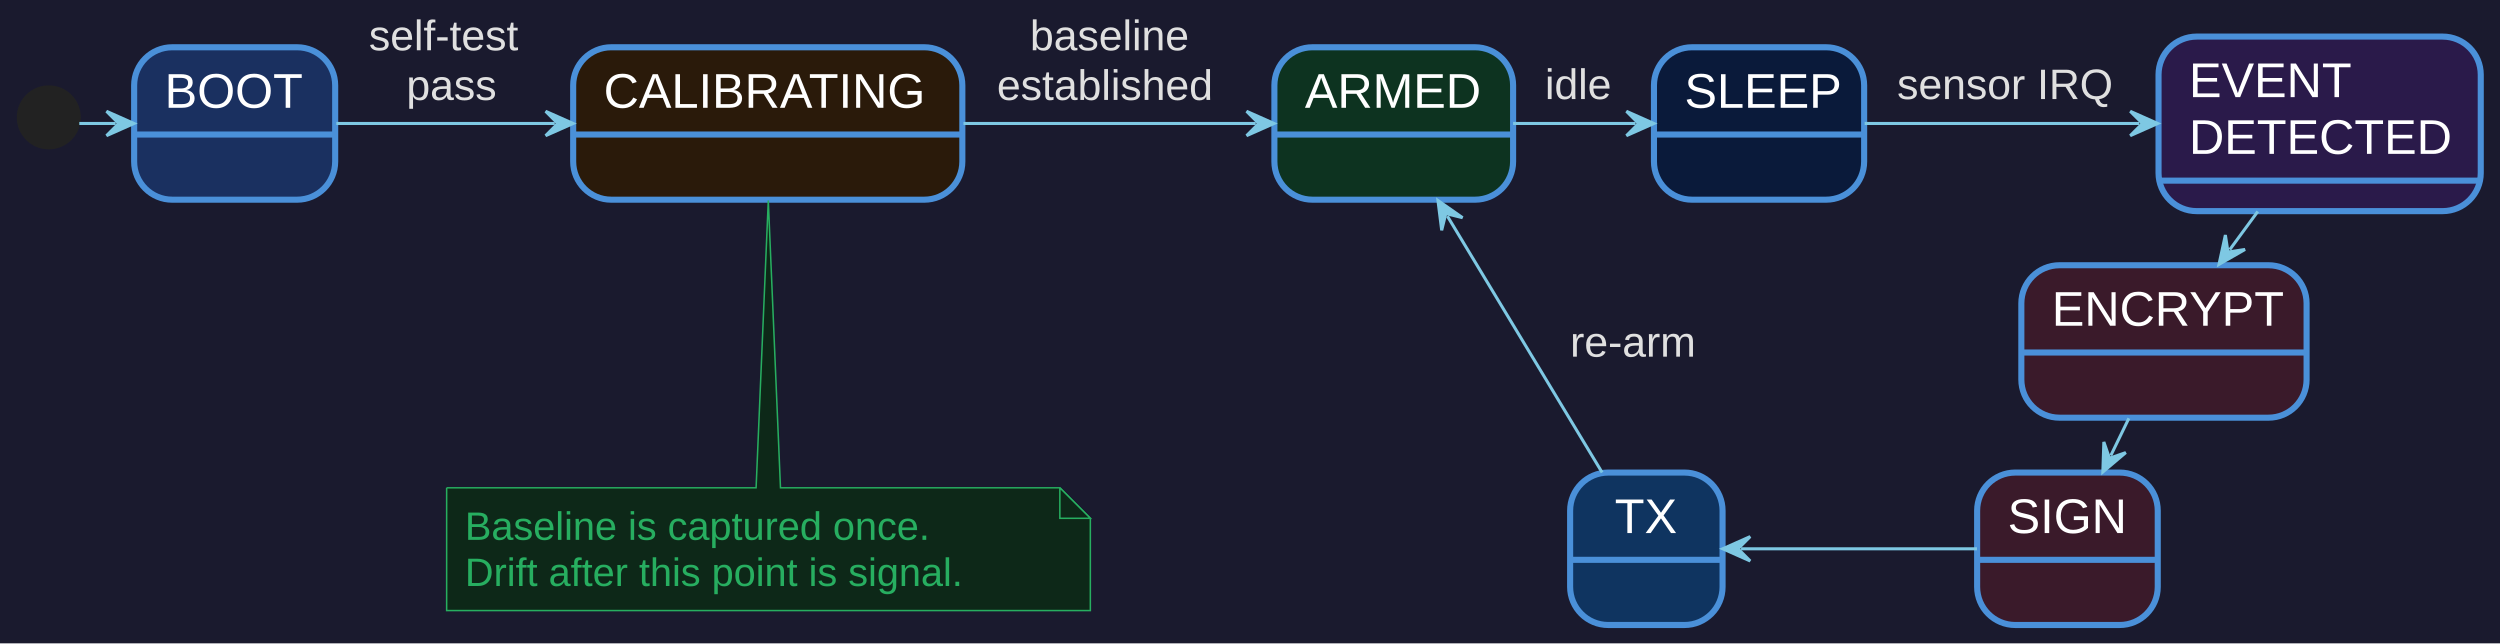
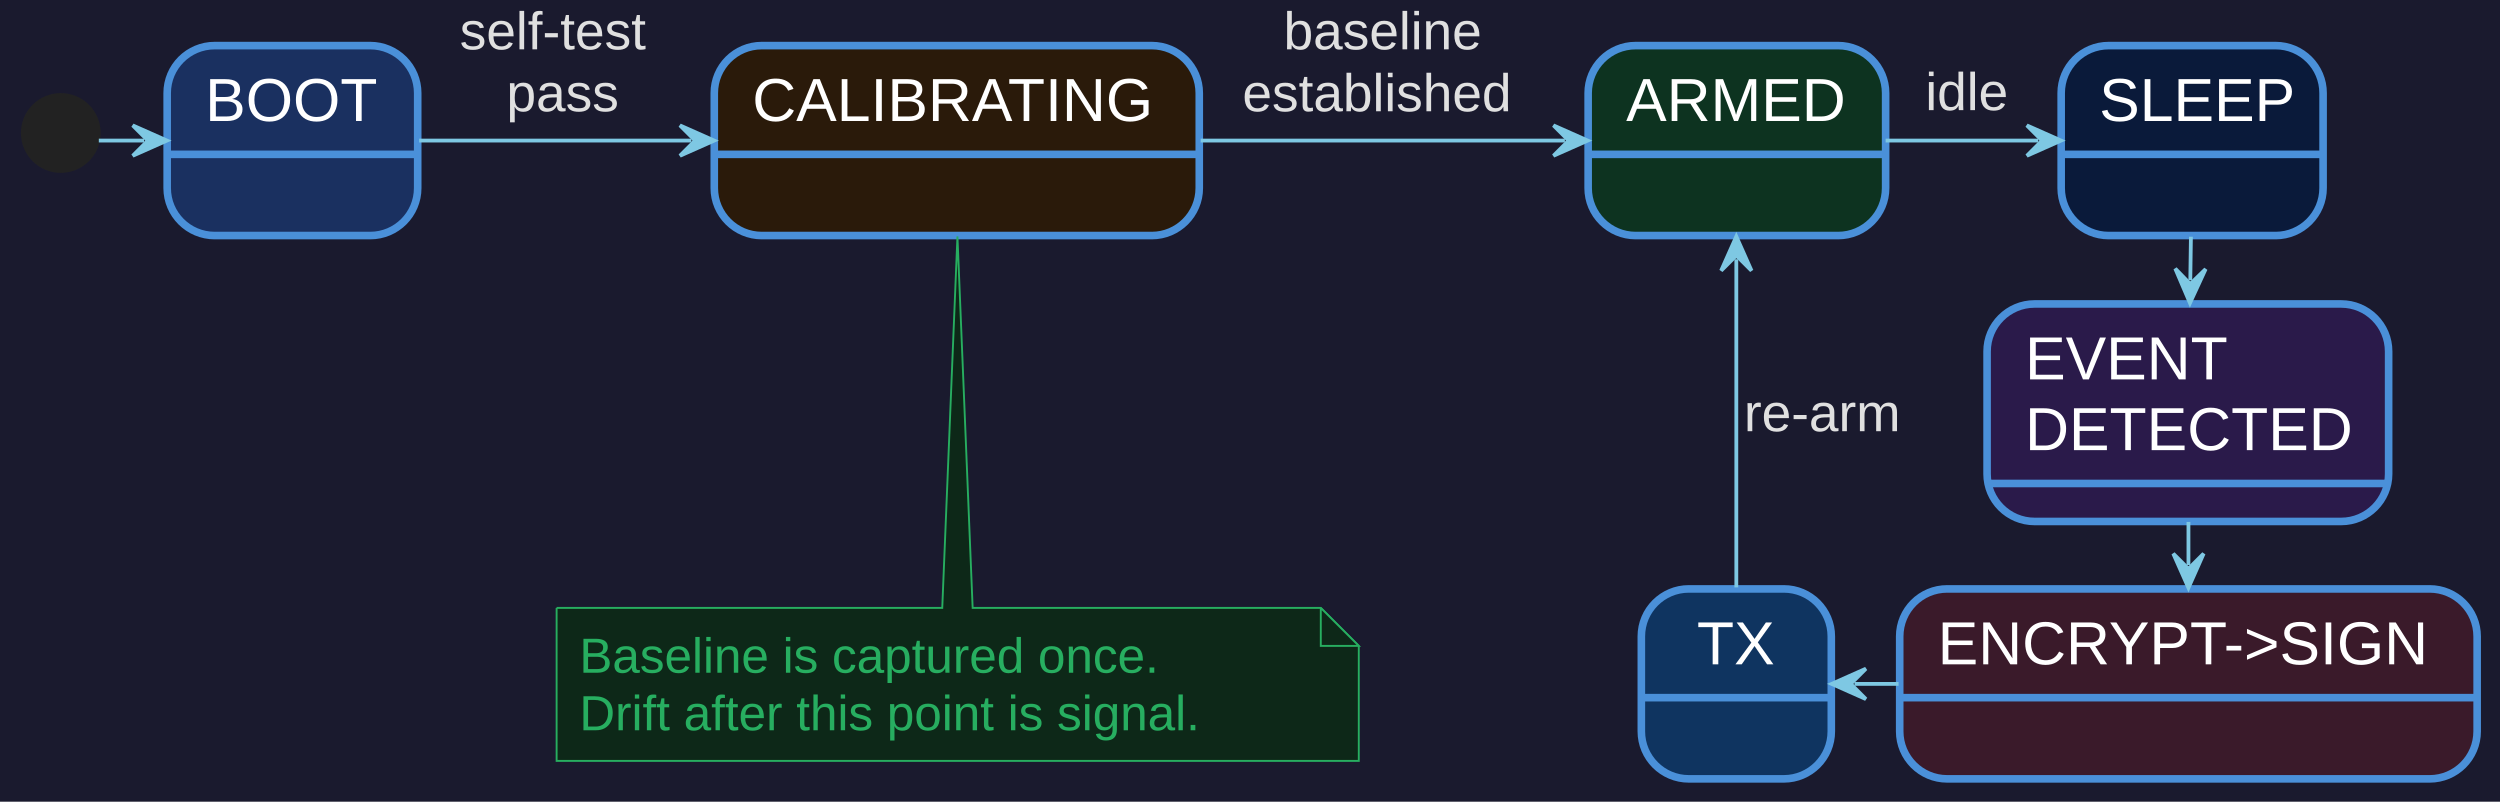
- <svg xmlns="http://www.w3.org/2000/svg" contentStyleType="text/css" data-diagram-type="STATE" height="211px" preserveAspectRatio="none" style="width:820px;height:211px;background:#1A1A2E;" version="1.1" viewBox="0 0 820 211" width="820px" zoomAndPan="magnify">
+ <svg xmlns="http://www.w3.org/2000/svg" contentStyleType="text/css" data-diagram-type="STATE" height="211px" preserveAspectRatio="none" style="width:658px;height:211px;background:#1A1A2E;" version="1.1" viewBox="0 0 658 211" width="658px" zoomAndPan="magnify">
  <defs />
  <g>
-     <rect fill="#1A1A2E" height="211" style="stroke:none;stroke-width:1;" width="820" x="0" y="0" />
+     <rect fill="#1A1A2E" height="211" style="stroke:none;stroke-width:1;" width="658" x="0" y="0" />
    <g>
-       <rect fill="#1A3060" height="50" rx="12.5" ry="12.5" style="stroke:#4A90D9;stroke-width:2;" width="65.938" x="44" y="15.5" />
-       <line style="stroke:#4A90D9;stroke-width:2;" x1="44" x2="109.938" y1="44.125" y2="44.125" />
-       <text fill="#FFFFFF" font-family="Arial" font-size="16" lengthAdjust="spacing" textLength="45.938" x="54" y="35.352">BOOT</text>
+       <rect fill="#1A3060" height="50" rx="12.5" ry="12.5" style="stroke:#4A90D9;stroke-width:2;" width="65.938" x="44" y="12" />
+       <line style="stroke:#4A90D9;stroke-width:2;" x1="44" x2="109.938" y1="40.625" y2="40.625" />
+       <text fill="#FFFFFF" font-family="Arial" font-size="16" lengthAdjust="spacing" textLength="45.938" x="54" y="31.852">BOOT</text>
    </g>
    <g>
-       <rect fill="#2A1A0A" height="50" rx="12.5" ry="12.5" style="stroke:#4A90D9;stroke-width:2;" width="127.648" x="188" y="15.5" />
-       <line style="stroke:#4A90D9;stroke-width:2;" x1="188" x2="315.648" y1="44.125" y2="44.125" />
-       <text fill="#FFFFFF" font-family="Arial" font-size="16" lengthAdjust="spacing" textLength="107.648" x="198" y="35.352">CALIBRATING</text>
+       <rect fill="#2A1A0A" height="50" rx="12.5" ry="12.5" style="stroke:#4A90D9;stroke-width:2;" width="127.648" x="188" y="12" />
+       <line style="stroke:#4A90D9;stroke-width:2;" x1="188" x2="315.648" y1="40.625" y2="40.625" />
+       <text fill="#FFFFFF" font-family="Arial" font-size="16" lengthAdjust="spacing" textLength="107.648" x="198" y="31.852">CALIBRATING</text>
    </g>
    <g>
-       <rect fill="#0D3320" height="50" rx="12.5" ry="12.5" style="stroke:#4A90D9;stroke-width:2;" width="78.297" x="418" y="15.5" />
-       <line style="stroke:#4A90D9;stroke-width:2;" x1="418" x2="496.297" y1="44.125" y2="44.125" />
-       <text fill="#FFFFFF" font-family="Arial" font-size="16" lengthAdjust="spacing" textLength="58.297" x="428" y="35.352">ARMED</text>
+       <rect fill="#0D3320" height="50" rx="12.5" ry="12.5" style="stroke:#4A90D9;stroke-width:2;" width="78.297" x="418" y="12" />
+       <line style="stroke:#4A90D9;stroke-width:2;" x1="418" x2="496.297" y1="40.625" y2="40.625" />
+       <text fill="#FFFFFF" font-family="Arial" font-size="16" lengthAdjust="spacing" textLength="58.297" x="428" y="31.852">ARMED</text>
    </g>
    <g>
-       <rect fill="#0A1A3A" height="50" rx="12.5" ry="12.5" style="stroke:#4A90D9;stroke-width:2;" width="68.938" x="542.5" y="15.5" />
-       <line style="stroke:#4A90D9;stroke-width:2;" x1="542.5" x2="611.438" y1="44.125" y2="44.125" />
-       <text fill="#FFFFFF" font-family="Arial" font-size="16" lengthAdjust="spacing" textLength="48.938" x="552.5" y="35.352">SLEEP</text>
+       <rect fill="#0A1A3A" height="50" rx="12.5" ry="12.5" style="stroke:#4A90D9;stroke-width:2;" width="68.938" x="542.5" y="12" />
+       <line style="stroke:#4A90D9;stroke-width:2;" x1="542.5" x2="611.438" y1="40.625" y2="40.625" />
+       <text fill="#FFFFFF" font-family="Arial" font-size="16" lengthAdjust="spacing" textLength="48.938" x="552.5" y="31.852">SLEEP</text>
    </g>
    <g>
-       <rect fill="#2A1A4A" height="57.25" rx="12.5" ry="12.5" style="stroke:#4A90D9;stroke-width:2;" width="105.688" x="708" y="12" />
-       <line style="stroke:#4A90D9;stroke-width:2;" x1="708" x2="813.688" y1="59.25" y2="59.25" />
-       <text fill="#FFFFFF" font-family="Arial" font-size="16" lengthAdjust="spacing" textLength="52.906" x="718" y="31.852">EVENT</text>
-       <text fill="#FFFFFF" font-family="Arial" font-size="16" lengthAdjust="spacing" textLength="85.688" x="718" y="50.477">DETECTED</text>
+       <rect fill="#2A1A4A" height="57.25" rx="12.5" ry="12.5" style="stroke:#4A90D9;stroke-width:2;" width="105.688" x="523" y="80" />
+       <line style="stroke:#4A90D9;stroke-width:2;" x1="523" x2="628.688" y1="127.25" y2="127.25" />
+       <text fill="#FFFFFF" font-family="Arial" font-size="16" lengthAdjust="spacing" textLength="52.906" x="533" y="99.852">EVENT</text>
+       <text fill="#FFFFFF" font-family="Arial" font-size="16" lengthAdjust="spacing" textLength="85.688" x="533" y="118.477">DETECTED</text>
    </g>
    <g>
-       <rect fill="#3A1A2A" height="50" rx="12.5" ry="12.5" style="stroke:#4A90D9;stroke-width:2;" width="59.242" x="648.5" y="155" />
-       <line style="stroke:#4A90D9;stroke-width:2;" x1="648.5" x2="707.742" y1="183.625" y2="183.625" />
-       <text fill="#FFFFFF" font-family="Arial" font-size="16" lengthAdjust="spacing" textLength="39.242" x="658.5" y="174.852">SIGN</text>
+       <rect fill="#3A1A2A" height="50" rx="12.5" ry="12.5" style="stroke:#4A90D9;stroke-width:2;" width="151.984" x="500" y="155" />
+       <line style="stroke:#4A90D9;stroke-width:2;" x1="500" x2="651.984" y1="183.625" y2="183.625" />
+       <text fill="#FFFFFF" font-family="Arial" font-size="16" lengthAdjust="spacing" textLength="131.984" x="510" y="174.852">ENCRYPT-&gt;SIGN</text>
    </g>
    <g>
-       <rect fill="#3A1A2A" height="50" rx="12.5" ry="12.5" style="stroke:#4A90D9;stroke-width:2;" width="93.562" x="663" y="87" />
-       <line style="stroke:#4A90D9;stroke-width:2;" x1="663" x2="756.562" y1="115.625" y2="115.625" />
-       <text fill="#FFFFFF" font-family="Arial" font-size="16" lengthAdjust="spacing" textLength="73.562" x="673" y="106.852">ENCRYPT</text>
+       <rect fill="#0F3460" height="50" rx="12.5" ry="12.5" style="stroke:#4A90D9;stroke-width:2;" width="50" x="432" y="155" />
+       <line style="stroke:#4A90D9;stroke-width:2;" x1="432" x2="482" y1="183.625" y2="183.625" />
+       <text fill="#FFFFFF" font-family="Arial" font-size="16" lengthAdjust="spacing" textLength="20.734" x="446.633" y="174.852">TX</text>
    </g>
-     <g>
-       <rect fill="#0F3460" height="50" rx="12.5" ry="12.5" style="stroke:#4A90D9;stroke-width:2;" width="50" x="515" y="155" />
-       <line style="stroke:#4A90D9;stroke-width:2;" x1="515" x2="565" y1="183.625" y2="183.625" />
-       <text fill="#FFFFFF" font-family="Arial" font-size="16" lengthAdjust="spacing" textLength="20.734" x="529.633" y="174.852">TX</text>
-     </g>
-     <ellipse cx="16" cy="38.5" fill="#222222" rx="10" ry="10" style="stroke:#222222;stroke-width:1;" />
-     <g class="entity" data-qualified-name="GMN2" data-source-line="44" id="ent0003">
-       <path d="M146.5,160 L146.5,200.266 A0,0 0 0 0 146.5,200.266 L357.631,200.266 A0,0 0 0 0 357.631,200.266 L357.631,170 L347.631,160 L256,160 L252,65.766 L248,160 L146.5,160 A0,0 0 0 0 146.5,160" fill="#0D2818" style="stroke:#27AE60;stroke-width:0.5;" />
+     <ellipse cx="16" cy="35" fill="#222222" rx="10" ry="10" style="stroke:#222222;stroke-width:1;" />
+     <g class="entity" data-qualified-name="GMN2" data-source-line="42" id="ent0003">
+       <path d="M146.5,160 L146.5,200.266 A0,0 0 0 0 146.5,200.266 L357.631,200.266 A0,0 0 0 0 357.631,200.266 L357.631,170 L347.631,160 L256,160 L252,62.239 L248,160 L146.5,160 A0,0 0 0 0 146.5,160" fill="#0D2818" style="stroke:#27AE60;stroke-width:0.5;" />
      <path d="M347.631,160 L347.631,170 L357.631,170 L347.631,160" fill="#0D2818" style="stroke:#27AE60;stroke-width:0.5;" />
      <text fill="#27AE60" font-family="Arial" font-size="13" lengthAdjust="spacing" textLength="171.666" x="152.5" y="177.067">Baseline is captured once.</text>
      <text fill="#27AE60" font-family="Arial" font-size="13" lengthAdjust="spacing" textLength="190.131" x="152.5" y="192.2">Drift after this point is signal.</text>
    </g>
    <g class="link" data-entity-1="ent0002" data-entity-2="ent0002" data-link-type="dependency" id="lnk3">
-       <polygon fill="#7EC8E3" points="43.935,40.5,34.935,36.5,38.935,40.5,34.935,44.5,43.935,40.5" style="stroke:#7EC8E3;stroke-width:1;" />
-       <path d="M26.008,40.5 C31.983,40.5 31.959,40.5 37.935,40.5" fill="none" style="stroke:#7EC8E3;stroke-width:1;" />
+       <polygon fill="#7EC8E3" points="43.935,37,34.935,33,38.935,37,34.935,41,43.935,37" style="stroke:#7EC8E3;stroke-width:1;" />
+       <path d="M26.008,37 C31.983,37 31.959,37 37.935,37" fill="none" style="stroke:#7EC8E3;stroke-width:1;" />
    </g>
    <g class="link" data-entity-1="ent0002" data-entity-2="ent0003" data-link-type="dependency" id="lnk4">
-       <polygon fill="#7EC8E3" points="187.967,40.5,178.967,36.5,182.967,40.5,178.967,44.5,187.967,40.5" style="stroke:#7EC8E3;stroke-width:1;" />
-       <path d="M110.328,40.5 C132.244,40.5 155.636,40.5 181.967,40.5" fill="none" style="stroke:#7EC8E3;stroke-width:1;" />
-       <text fill="#E0E0E0" font-family="Arial" font-size="14" lengthAdjust="spacing" textLength="56.663" x="121" y="16.495">self-test</text>
-       <text fill="#E0E0E0" font-family="Arial" font-size="14" lengthAdjust="spacing" textLength="32.054" x="133.305" y="32.792">pass</text>
+       <polygon fill="#7EC8E3" points="187.967,37,178.967,33,182.967,37,178.967,41,187.967,37" style="stroke:#7EC8E3;stroke-width:1;" />
+       <path d="M110.328,37 C132.244,37 155.636,37 181.967,37" fill="none" style="stroke:#7EC8E3;stroke-width:1;" />
+       <text fill="#E0E0E0" font-family="Arial" font-size="14" lengthAdjust="spacing" textLength="56.663" x="121" y="12.995">self-test</text>
+       <text fill="#E0E0E0" font-family="Arial" font-size="14" lengthAdjust="spacing" textLength="32.054" x="133.305" y="29.292">pass</text>
    </g>
    <g class="link" data-entity-1="ent0003" data-entity-2="ent0004" data-link-type="dependency" id="lnk5">
-       <polygon fill="#7EC8E3" points="417.877,40.5,408.877,36.5,412.877,40.5,408.877,44.5,417.877,40.5" style="stroke:#7EC8E3;stroke-width:1;" />
-       <path d="M316.02,40.5 C349.384,40.5 383.111,40.5 411.877,40.5" fill="none" style="stroke:#7EC8E3;stroke-width:1;" />
-       <text fill="#E0E0E0" font-family="Arial" font-size="14" lengthAdjust="spacing" textLength="58.639" x="337.835" y="16.495">baseline</text>
-       <text fill="#E0E0E0" font-family="Arial" font-size="14" lengthAdjust="spacing" textLength="80.309" x="327" y="32.792">established</text>
+       <polygon fill="#7EC8E3" points="417.877,37,408.877,33,412.877,37,408.877,41,417.877,37" style="stroke:#7EC8E3;stroke-width:1;" />
+       <path d="M316.02,37 C349.384,37 383.111,37 411.877,37" fill="none" style="stroke:#7EC8E3;stroke-width:1;" />
+       <text fill="#E0E0E0" font-family="Arial" font-size="14" lengthAdjust="spacing" textLength="58.639" x="337.835" y="12.995">baseline</text>
+       <text fill="#E0E0E0" font-family="Arial" font-size="14" lengthAdjust="spacing" textLength="80.309" x="327" y="29.292">established</text>
    </g>
    <g class="link" data-entity-1="ent0004" data-entity-2="ent0005" data-link-type="dependency" id="lnk6">
-       <polygon fill="#7EC8E3" points="542.467,40.5,533.467,36.5,537.467,40.5,533.467,44.5,542.467,40.5" style="stroke:#7EC8E3;stroke-width:1;" />
-       <path d="M496.293,40.5 C511.194,40.5 522.037,40.5 536.467,40.5" fill="none" style="stroke:#7EC8E3;stroke-width:1;" />
-       <text fill="#E0E0E0" font-family="Arial" font-size="14" lengthAdjust="spacing" textLength="25.279" x="506.75" y="32.495">idle</text>
+       <polygon fill="#7EC8E3" points="542.467,37,533.467,33,537.467,37,533.467,41,542.467,37" style="stroke:#7EC8E3;stroke-width:1;" />
+       <path d="M496.293,37 C511.194,37 522.037,37 536.467,37" fill="none" style="stroke:#7EC8E3;stroke-width:1;" />
+       <text fill="#E0E0E0" font-family="Arial" font-size="14" lengthAdjust="spacing" textLength="25.279" x="506.75" y="28.995">idle</text>
    </g>
    <g class="link" data-entity-1="ent0005" data-entity-2="ent0006" data-link-type="dependency" id="lnk7">
-       <polygon fill="#7EC8E3" points="707.726,40.5,698.726,36.5,702.726,40.5,698.726,44.5,707.726,40.5" style="stroke:#7EC8E3;stroke-width:1;" />
-       <path d="M611.609,40.5 C638.676,40.5 670.777,40.5 701.726,40.5" fill="none" style="stroke:#7EC8E3;stroke-width:1;" />
-       <text fill="#E0E0E0" font-family="Arial" font-size="14" lengthAdjust="spacing" textLength="75.722" x="622.25" y="32.495">sensor IRQ</text>
+       <polygon fill="#7EC8E3" points="576.399,79.757,580.528,70.816,576.471,74.758,572.529,70.701,576.399,79.757" style="stroke:#7EC8E3;stroke-width:1;" />
+       <path d="M576.65,62.308 C576.569,67.945 576.568,67.986 576.486,73.758" fill="none" style="stroke:#7EC8E3;stroke-width:1;" />
    </g>
-     <g class="link" data-entity-1="ent0006" data-entity-2="ent0008" data-link-type="dependency" id="lnk8">
-       <polygon fill="#7EC8E3" points="727.824,86.711,736.373,81.821,730.782,82.68,729.924,77.088,727.824,86.711" style="stroke:#7EC8E3;stroke-width:1;" />
-       <path d="M740.55,69.368 C736.338,75.108 735.484,76.272 731.374,81.873" fill="none" style="stroke:#7EC8E3;stroke-width:1;" />
+     <g class="link" data-entity-1="ent0006" data-entity-2="ent0007" data-link-type="dependency" id="lnk8">
+       <polygon fill="#7EC8E3" points="576,154.711,580,145.711,576,149.711,572,145.711,576,154.711" style="stroke:#7EC8E3;stroke-width:1;" />
+       <path d="M576,137.368 C576,143.108 576,143.109 576,148.711" fill="none" style="stroke:#7EC8E3;stroke-width:1;" />
    </g>
-     <g class="link" data-entity-1="ent0008" data-entity-2="ent0007" data-link-type="dependency" id="lnk9">
-       <polygon fill="#7EC8E3" points="689.732,154.802,697.258,148.448,691.914,150.303,690.06,144.958,689.732,154.802" style="stroke:#7EC8E3;stroke-width:1;" />
-       <path d="M698.266,137.201 C695.483,142.94 695.133,143.664 692.35,149.403" fill="none" style="stroke:#7EC8E3;stroke-width:1;" />
+     <g class="link" data-entity-1="ent0008" data-entity-2="ent0007" data-link-type="dependency" id="lnk10">
+       <polygon fill="#7EC8E3" points="482.102,180,491.102,184,487.102,180,491.102,176,482.102,180" style="stroke:#7EC8E3;stroke-width:1;" />
+       <path d="M488.102,180 C493.97,180 493.839,180 499.707,180" fill="none" style="stroke:#7EC8E3;stroke-width:1;" />
    </g>
-     <g class="link" data-entity-1="ent0009" data-entity-2="ent0007" data-link-type="dependency" id="lnk11">
-       <polygon fill="#7EC8E3" points="565.066,180,574.066,184,570.066,180,574.066,176,565.066,180" style="stroke:#7EC8E3;stroke-width:1;" />
-       <path d="M571.066,180 C598.859,180 620.651,180 648.443,180" fill="none" style="stroke:#7EC8E3;stroke-width:1;" />
-     </g>
-     <g class="link" data-entity-1="ent0004" data-entity-2="ent0009" data-link-type="dependency" id="lnk13">
-       <polygon fill="#7EC8E3" points="471.648,65.766,472.874,75.538,474.232,70.046,479.723,71.404,471.648,65.766" style="stroke:#7EC8E3;stroke-width:1;" />
-       <path d="M474.748,70.902 C489.92,96.036 510.382,129.933 525.499,154.977" fill="none" style="stroke:#7EC8E3;stroke-width:1;" />
-       <text fill="#E0E0E0" font-family="Arial" font-size="14" lengthAdjust="spacing" textLength="47.394" x="515" y="116.995">re-arm</text>
+     <g class="link" data-entity-1="ent0004" data-entity-2="ent0008" data-link-type="dependency" id="lnk12">
+       <polygon fill="#7EC8E3" points="457,62.239,453,71.239,457,67.239,461,71.239,457,62.239" style="stroke:#7EC8E3;stroke-width:1;" />
+       <path d="M457,68.239 C457,94.065 457,128.72 457,154.606" fill="none" style="stroke:#7EC8E3;stroke-width:1;" />
+       <text fill="#E0E0E0" font-family="Arial" font-size="14" lengthAdjust="spacing" textLength="47.394" x="459" y="113.495">re-arm</text>
    </g>
  </g>
</svg>
